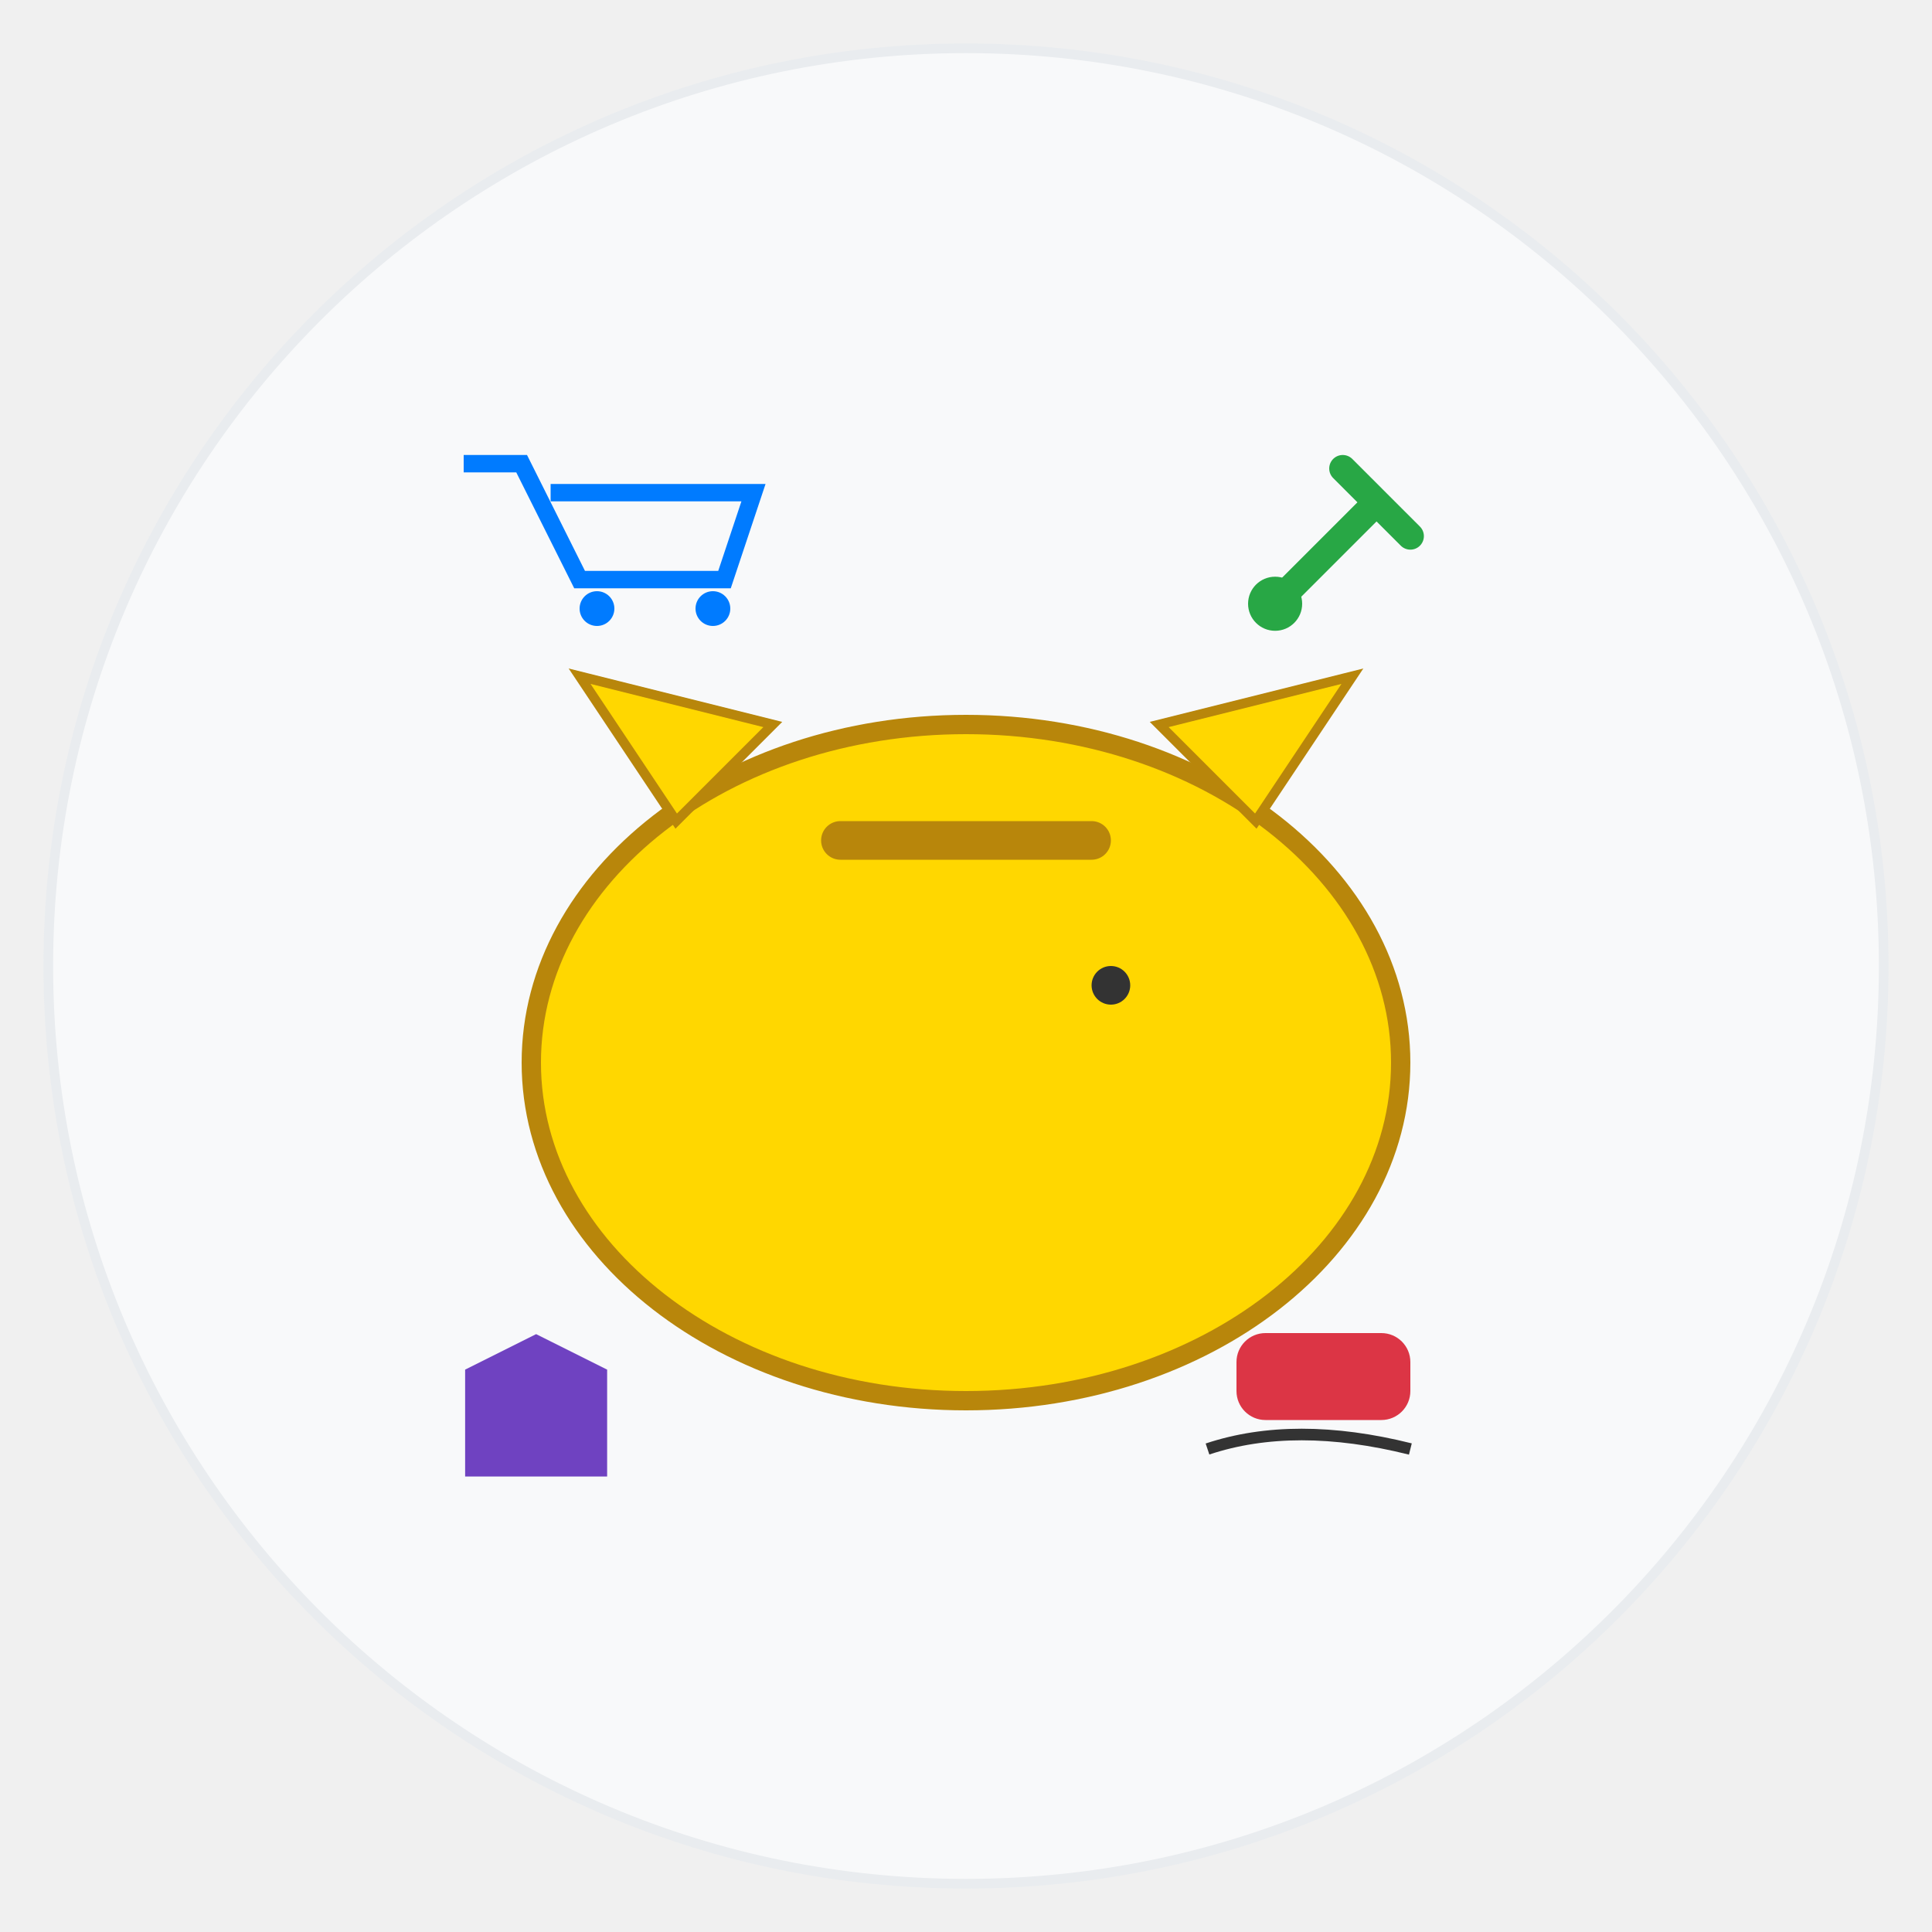
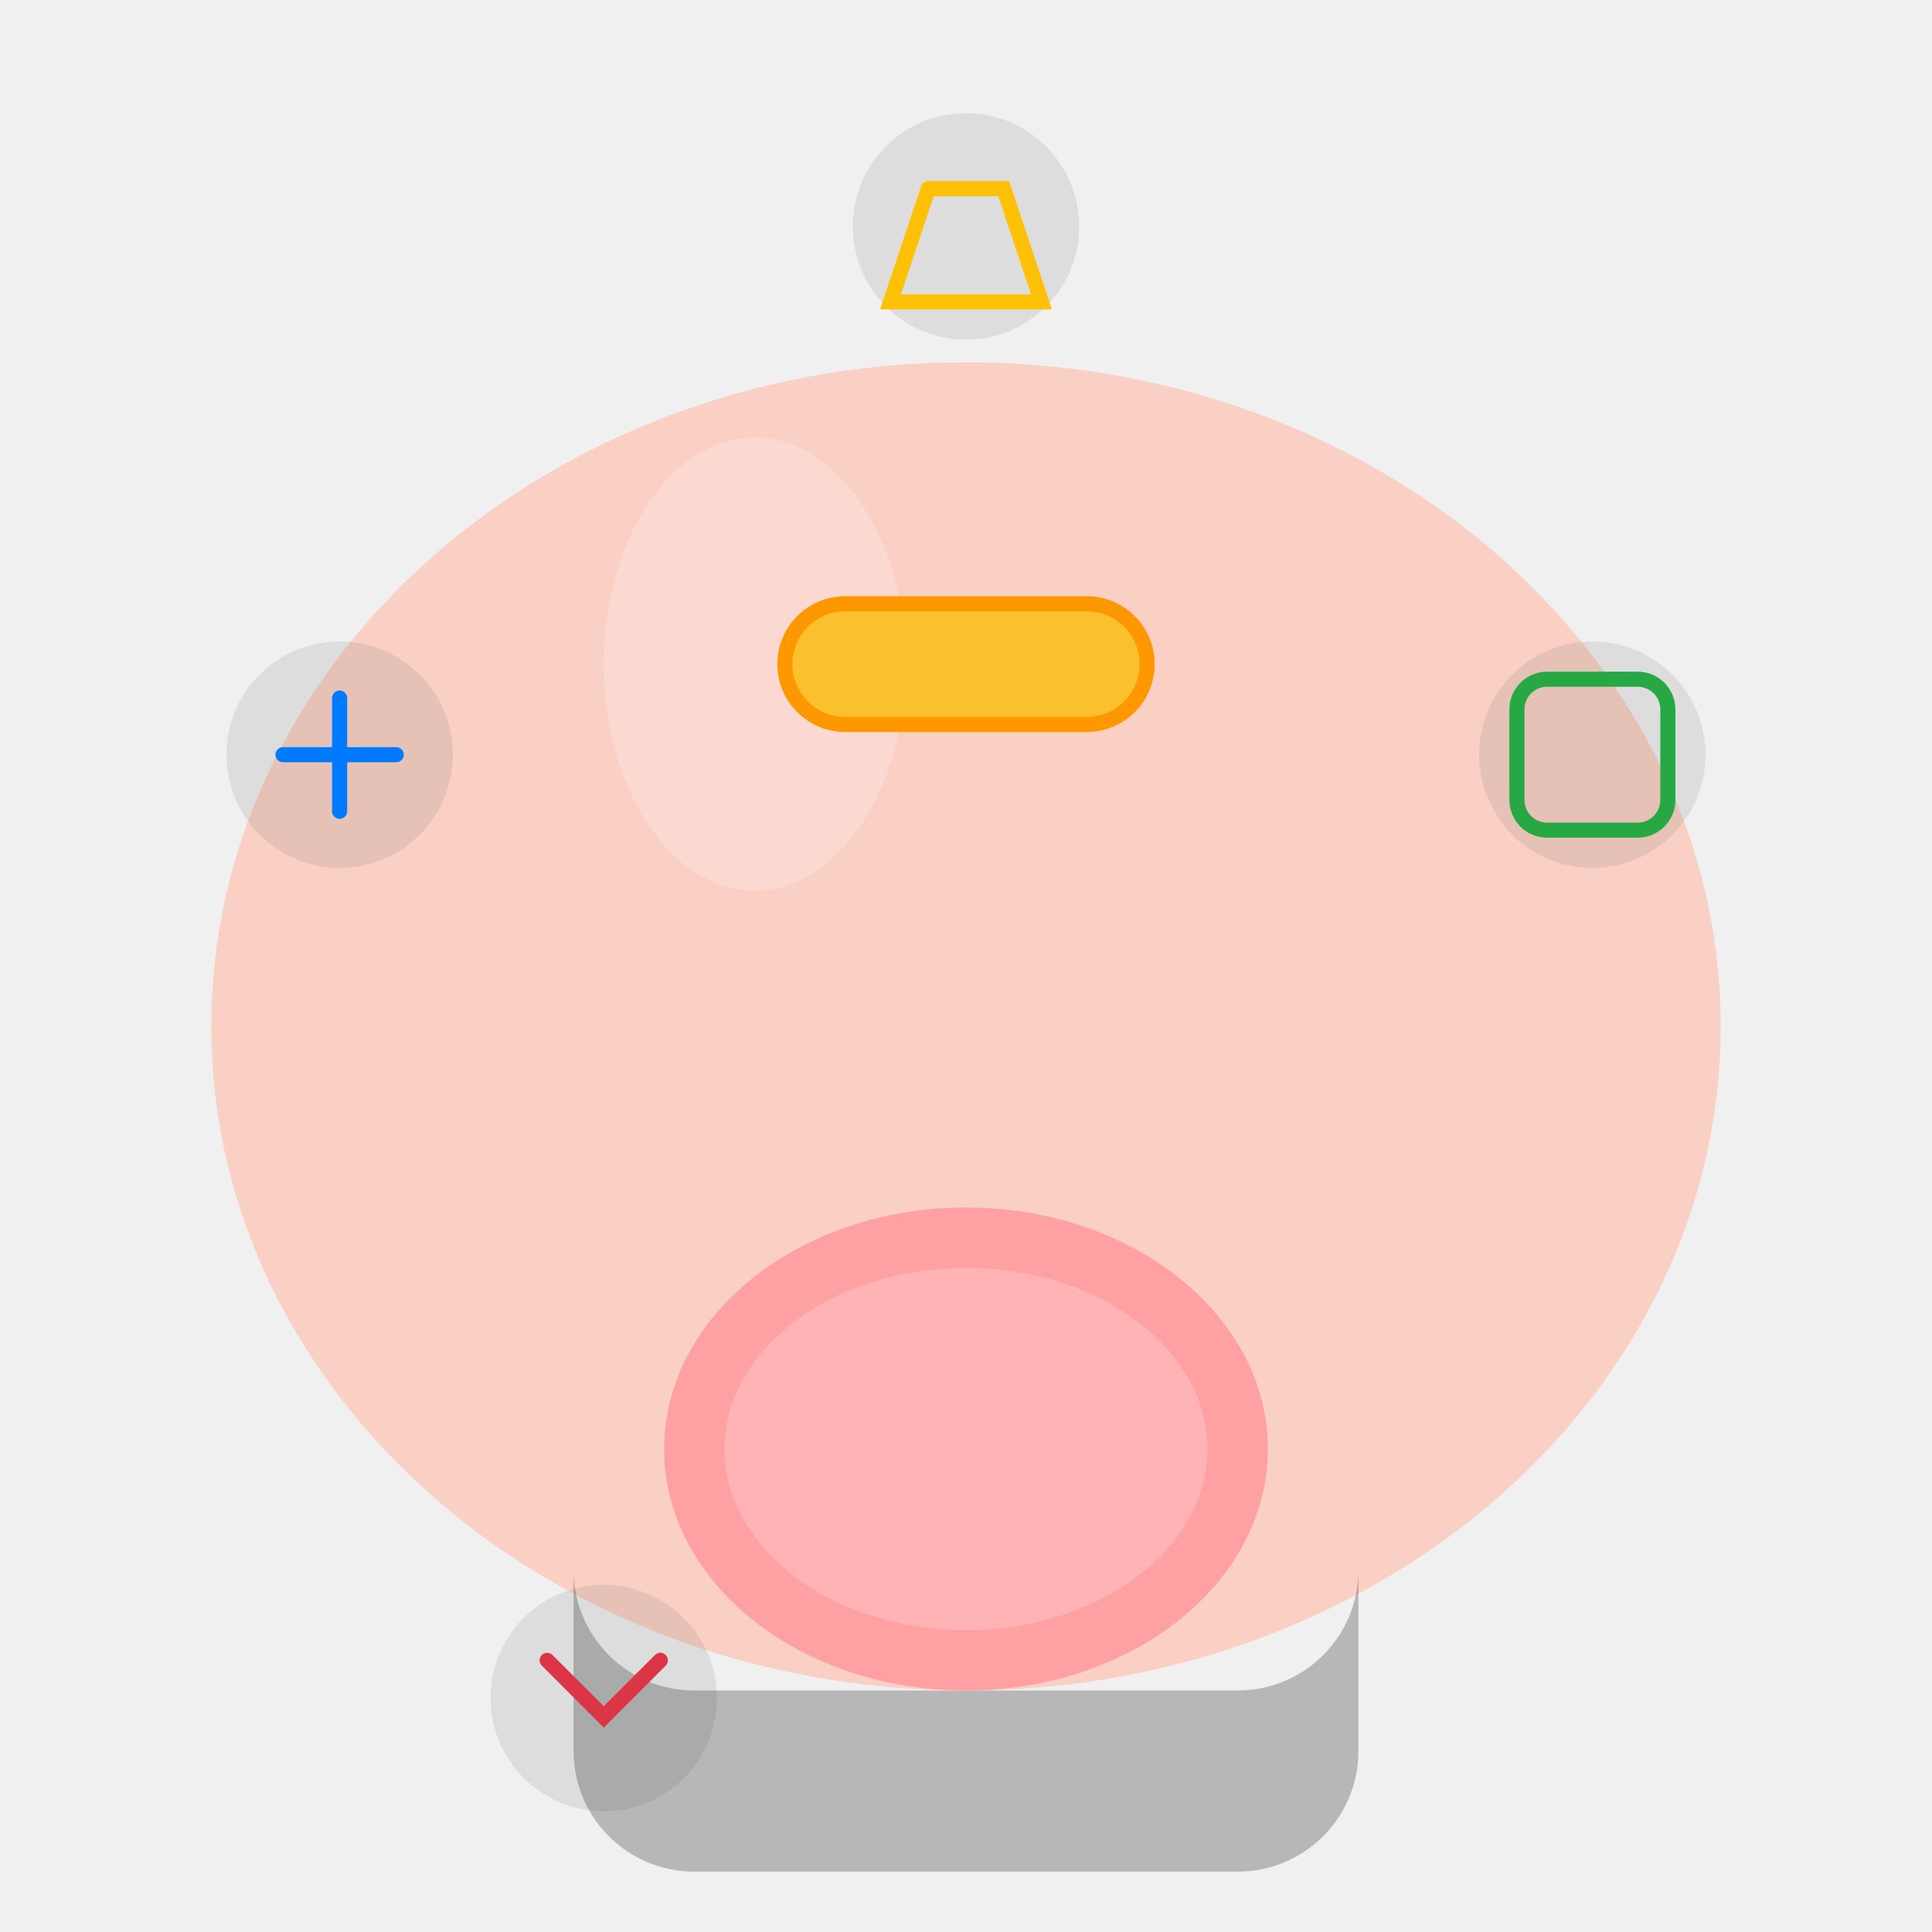
- <svg xmlns="http://www.w3.org/2000/svg" width="200" height="200" viewBox="0 0 200 200">
-   <circle cx="100" cy="100" r="95" fill="#f8f9fa" stroke="#e9ecef" stroke-width="1" />
-   <ellipse cx="100" cy="110" rx="45" ry="35" fill="#FFD700" stroke="#B8860B" stroke-width="2" />
-   <path d="M70 85 L60 70 L80 75 Z" fill="#FFD700" stroke="#B8860B" stroke-width="1" />
-   <path d="M130 85 L140 70 L120 75 Z" fill="#FFD700" stroke="#B8860B" stroke-width="1" />
-   <rect x="85" y="85" width="30" height="4" rx="2" fill="#B8860B" />
-   <circle cx="115" cy="102" r="2" fill="#333" />
-   <g transform="translate(45,45) scale(0.6)">
-     <path d="M5 5 L15 5 L25 25 L50 25 L55 10 L20 10" fill="none" stroke="#007bff" stroke-width="3" />
-     <circle cx="28" cy="30" r="3" fill="#007bff" />
-     <circle cx="48" cy="30" r="3" fill="#007bff" />
-   </g>
-   <g transform="translate(125,45) scale(0.7)">
-     <path d="M10 25 L25 10 M20 5 L30 15" stroke="#28a745" stroke-width="4" stroke-linecap="round" />
-     <circle cx="10" cy="25" r="4" fill="#28a745" />
-   </g>
-   <g transform="translate(45,135) scale(0.7)">
-     <path d="M5 10 L15 5 L25 10 L25 25 L5 25 Z" fill="#6f42c1" stroke="#6f42c1" stroke-width="1" />
-   </g>
-   <g transform="translate(125,135) scale(0.6)">
-     <rect x="5" y="5" width="30" height="15" rx="5" fill="#dc3545" />
-     <path d="M0 25 Q15 20 35 25" fill="none" stroke="#333" stroke-width="2" />
-   </g>
+ <svg xmlns="http://www.w3.org/2000/svg" viewBox="0 0 512 512" style="enable-background:new 0 0 512 512" xml:space="preserve">
+   <linearGradient id="a" gradientUnits="userSpaceOnRegion" x1="256" y1="512" x2="256" y2="0">
+     <stop offset="0" style="stop-color:#ff9a9e" />
+     <stop offset="1" style="stop-color:#fad0c4" />
+   </linearGradient>
+   <ellipse style="fill:url(#a)" cx="256" cy="272" rx="200" ry="176" />
+   <ellipse style="fill:#fff;opacity:.2" cx="200" cy="176" rx="40" ry="60" />
+   <circle style="fill:#fff" cx="200" cy="176" rx="24" />
+   <circle cx="208" cy="184" rx="8" />
+   <path style="fill:#333;opacity:.3" d="M360 416c0 17.7-14.3 32-32 32H184c-17.7 0-32-14.3-32-32v48c0 17.7 14.3 32 32 32h144c17.7 0 32-14.3 32-32z" />
+   <ellipse style="fill:#ffa0a3" cx="256" cy="384" rx="80" ry="64" />
+   <ellipse style="fill:#fff;opacity:.2" cx="256" cy="384" rx="64" ry="48" />
+   <circle style="fill:#ffa0a3" cx="128" cy="96" rx="48" />
+   <circle style="fill:#ffa0a3" cx="384" cy="96" rx="48" />
+   <rect x="208" y="160" width="96" height="32" rx="16" style="fill:#fbc02d;stroke:#ff9800;stroke-width:4" />
+   <path style="fill:#ff9800" d="M256 160v32m-24-16h48" />
+   <circle cx="90" cy="200" r="30" style="fill:#333;opacity:.1" />
+   <path d="M90 185v30m-15-15h30" style="fill:none;stroke:#007bff;stroke-width:4;stroke-linecap:round" />
+   <circle cx="422" cy="200" r="30" style="fill:#333;opacity:.1" />
+   <rect x="402" y="180" width="40" height="40" rx="8" style="fill:none;stroke:#28a745;stroke-width:4" />
+   <circle cx="256" cy="60" r="30" style="fill:#333;opacity:.1" />
+   <path d="M246 50h20l10 30h-40l10-30" style="fill:none;stroke:#ffc107;stroke-width:4;stroke-linecap:round" />
+   <circle cx="160" cy="450" r="30" style="fill:#333;opacity:.1" />
+   <path d="M145 440l15 15 15-15" style="fill:none;stroke:#dc3545;stroke-width:4;stroke-linecap:round" />
</svg>
